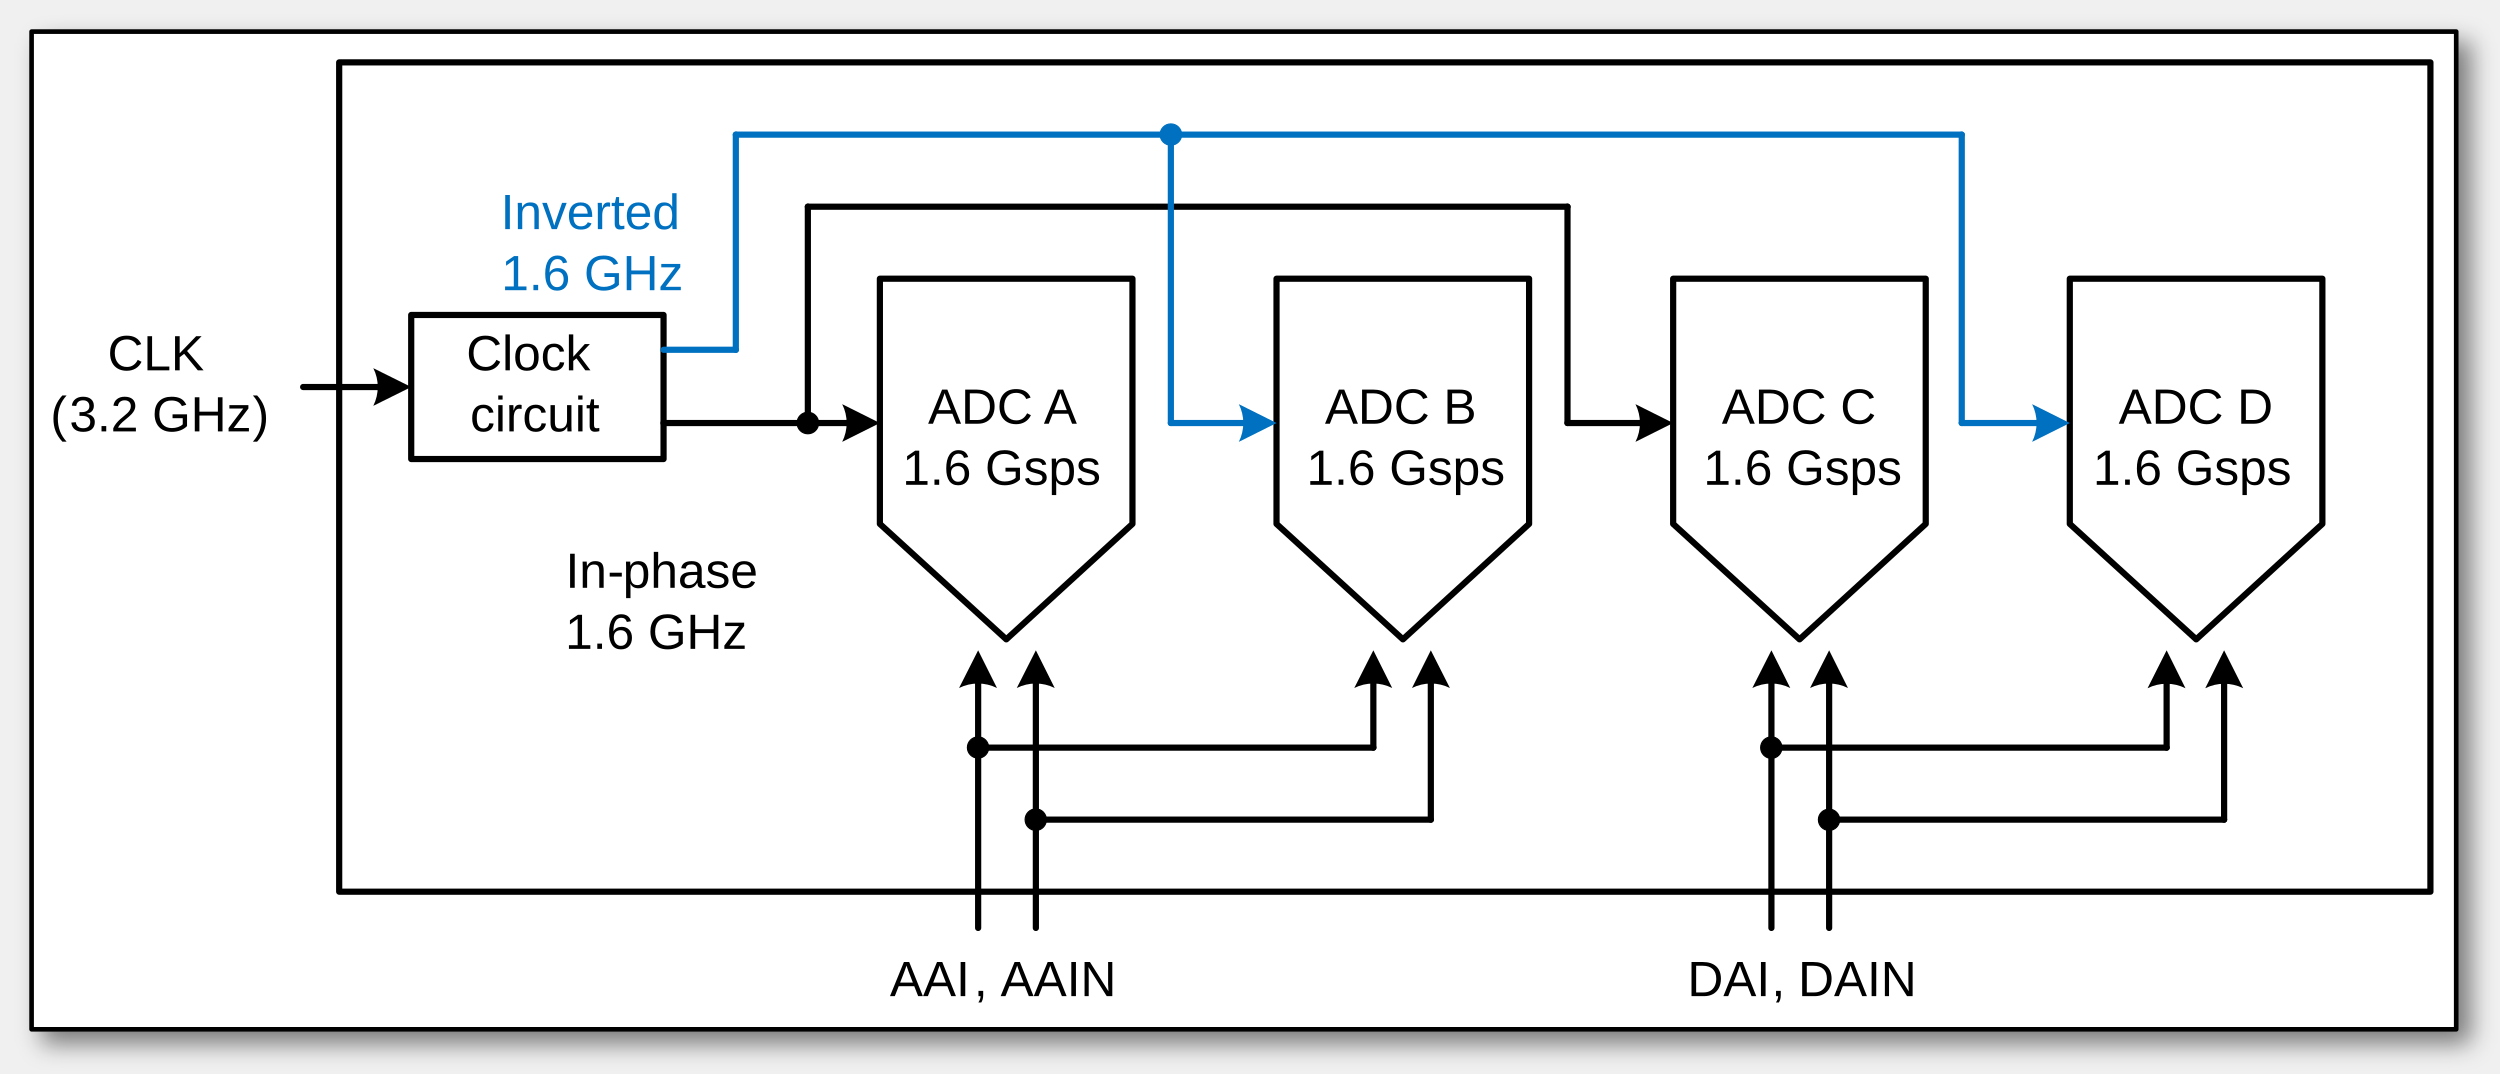
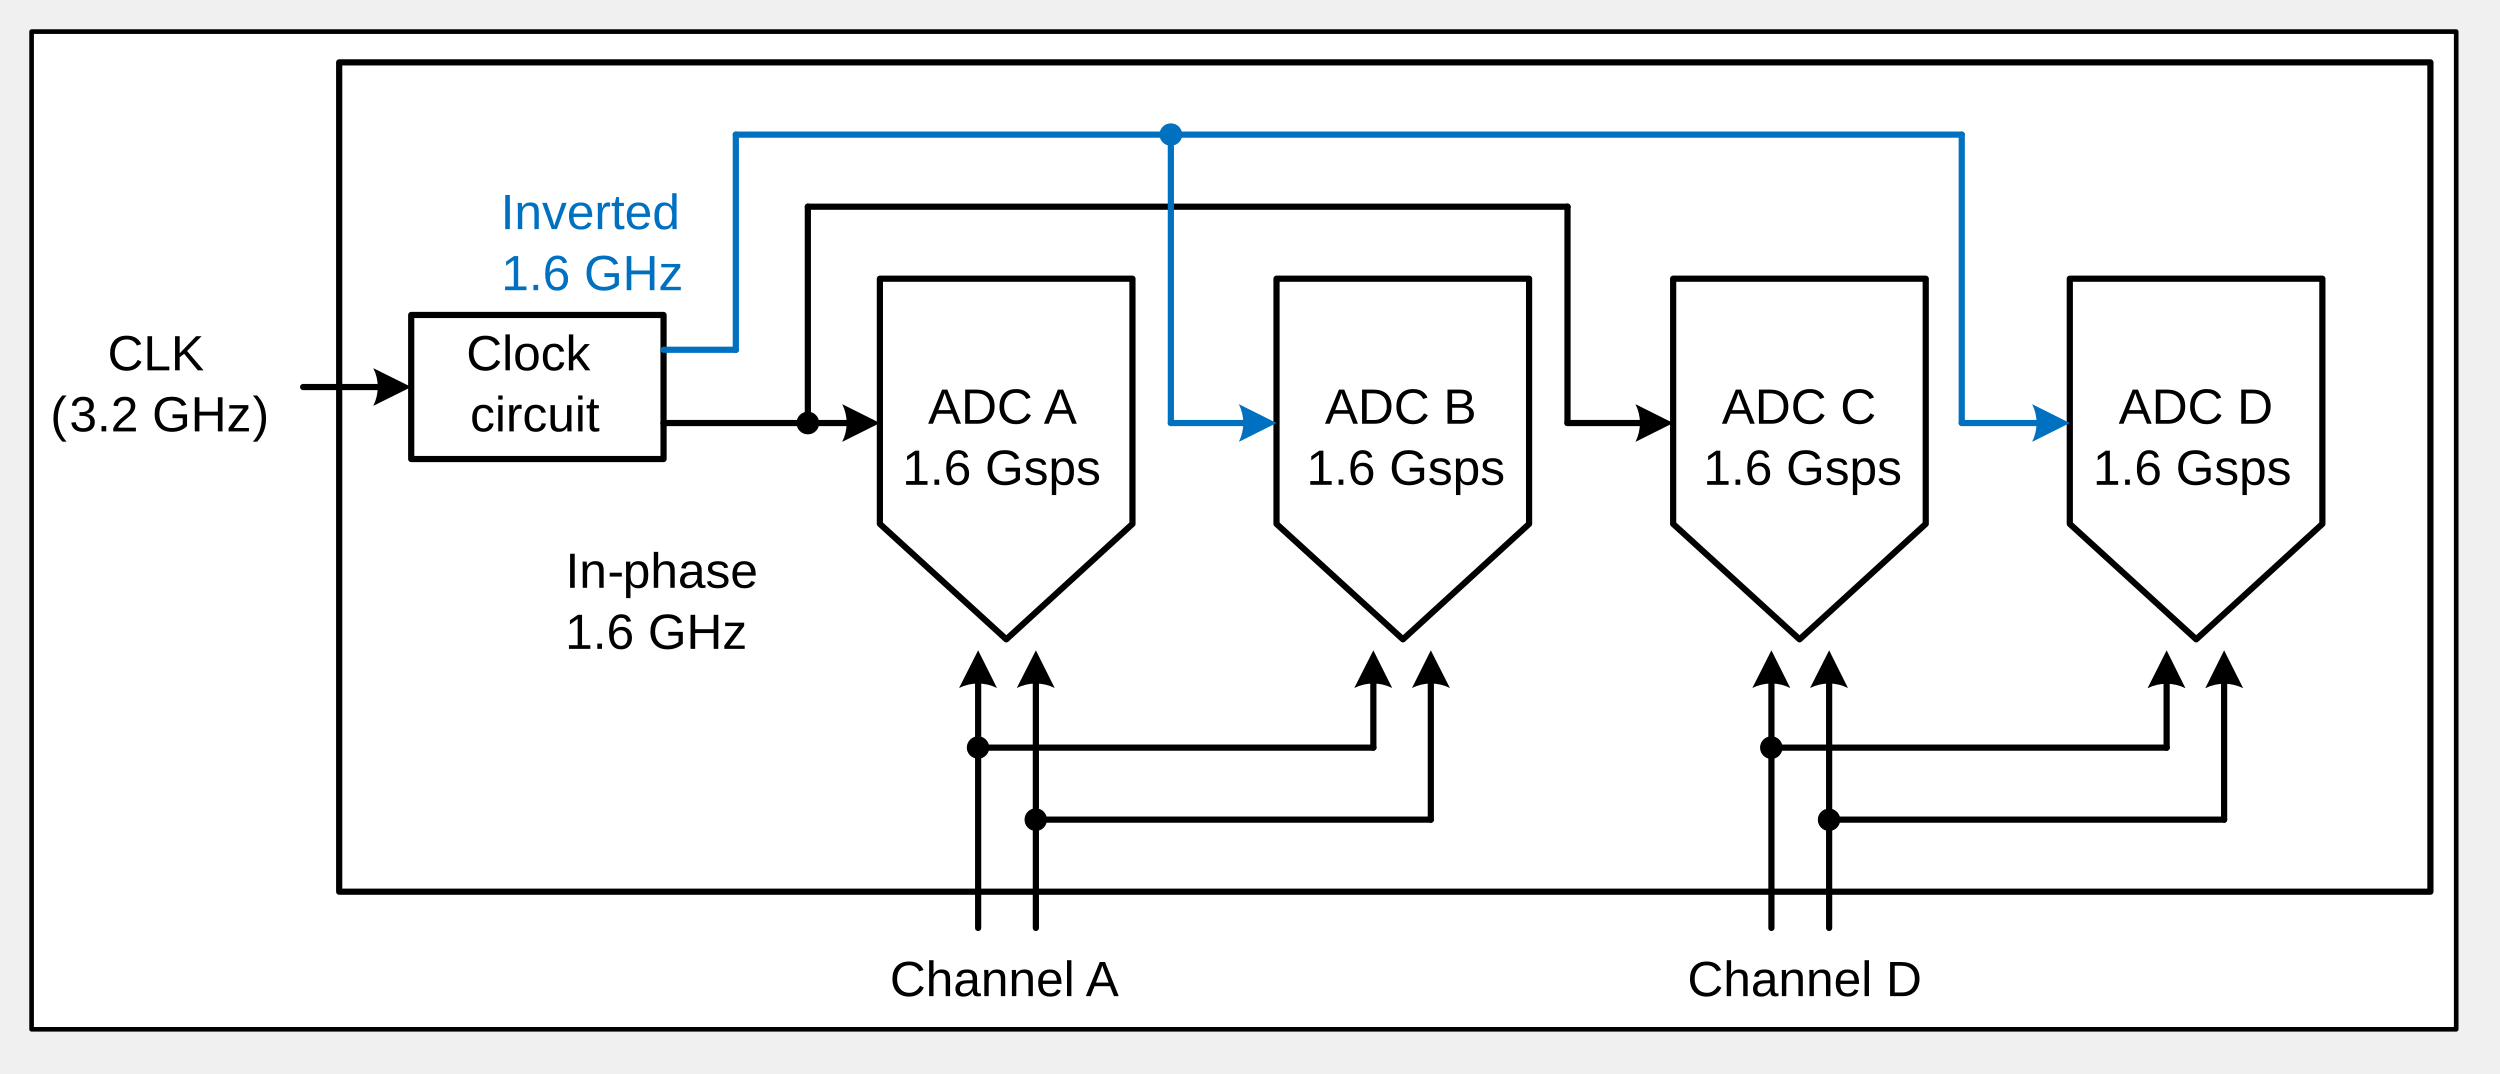
<svg xmlns="http://www.w3.org/2000/svg" width="686.085" height="294.491" id="svg2" version="1.1">
  <defs id="defs4">
    <filter id="filter3075" color-interpolation-filters="sRGB" x="-0.013" y="-0.032" width="1.031" height="1.076">
      <feFlood id="feFlood3077" flood-opacity="0.5" flood-color="rgb(0,0,0)" result="flood" />
      <feComposite id="feComposite3079" in2="SourceGraphic" in="flood" operator="in" result="composite1" />
      <feGaussianBlur id="feGaussianBlur3081" stdDeviation="4" result="blur" />
      <feOffset id="feOffset3083" dx="4" dy="4" result="offset" />
      <feComposite id="feComposite3085" in2="offset" in="SourceGraphic" operator="over" result="composite2" />
    </filter>
  </defs>
  <g id="layer1" transform="translate(119.1156,-418.6732)">
-     <rect style="fill:#ffffff;fill-opacity:1;stroke:#000000;stroke-width:1.518;stroke-linecap:round;stroke-linejoin:round;stroke-miterlimit:4;stroke-dasharray:none;stroke-opacity:1;filter:url(#filter3075)" id="rect3073" width="794.982" height="327.125" x="-97.338" y="368.54" transform="matrix(0.8369952,0,0,0.8369952,-28.97364,118.8775)" />
+     <rect style="fill:#ffffff;fill-opacity:1;stroke:#000000;stroke-width:1.518;stroke-linecap:round;stroke-linejoin:round;stroke-miterlimit:4;stroke-dasharray:none;stroke-opacity:1" id="rect3073" width="794.982" height="327.125" x="-97.338" y="368.54" transform="matrix(0.8369952,0,0,0.8369952,-28.97364,118.8775)" />
    <g id="g2989" transform="matrix(0.8369952,0,0,0.8369952,-107.393,433.3744)">
      <text id="text2991" style="font-style:normal;font-weight:normal;font-size:16.266px;line-height:0%;font-family:Arial;text-align:start;text-anchor:start;fill:#000000" y="103.852" x="21.271" xml:space="preserve">CLK</text>
      <text id="text2993" style="font-style:normal;font-weight:normal;font-size:16.266px;line-height:0%;font-family:Arial;text-align:start;text-anchor:start;fill:#000000" y="123.872" x="2.502" xml:space="preserve">(</text>
      <text id="text2997" style="font-style:normal;font-weight:normal;font-size:16.266px;line-height:0%;font-family:Arial;text-align:start;text-anchor:start;fill:#000000" y="123.872" x="8.75" xml:space="preserve">3.2 GHz</text>
      <text id="text2999" style="font-style:normal;font-weight:normal;font-size:16.266px;line-height:0%;font-family:Arial;text-align:start;text-anchor:start;fill:#000000" y="123.872" x="68.818" xml:space="preserve">)</text>
      <path id="path3001" d="M 85.396,109.326 H 111.438" style="fill:none;stroke:#000000;stroke-width:2.033px;stroke-linecap:round;stroke-linejoin:round;stroke-dasharray:none;stroke-opacity:1" />
      <path id="path3003" d="m 120.822,109.326 -12.434,6.178 c 1.955,-3.91 1.955,-8.524 0,-12.356 z" style="fill:#000000;fill-opacity:1;fill-rule:evenodd;stroke:none" />
      <path id="path3005" d="m 120.822,85.709 v 47.234 h 82.738 V 85.709 Z" style="fill:#ffffff;fill-opacity:1;fill-rule:evenodd;stroke:none" />
      <path id="path3007" d="m 120.822,132.943 h 82.738 V 85.709 h -82.738 z" style="fill:none;stroke:#000000;stroke-width:2.033px;stroke-linecap:round;stroke-linejoin:round;stroke-dasharray:none;stroke-opacity:1" />
      <text id="text3009" style="font-style:normal;font-weight:normal;font-size:16.266px;line-height:0%;font-family:Arial;text-align:start;text-anchor:start;fill:#000000" y="103.852" x="138.887" xml:space="preserve">Clock </text>
      <text id="text3011" style="font-style:normal;font-weight:normal;font-size:16.266px;line-height:0%;font-family:Arial;text-align:start;text-anchor:start;fill:#000000" y="123.872" x="140.138" xml:space="preserve">circuit</text>
      <text id="text3013" style="font-style:normal;font-weight:normal;font-size:16.266px;line-height:0%;font-family:Arial;text-align:start;text-anchor:start;fill:#0070c0" y="57.557" x="150.148" xml:space="preserve">Inverted</text>
      <text id="text3017" style="font-style:normal;font-weight:normal;font-size:16.266px;line-height:0%;font-family:Arial;text-align:start;text-anchor:start;fill:#0070c0" y="77.576" x="150.365" xml:space="preserve">1.6 GHz</text>
      <path id="path3019" d="M 97.205,274.801 H 782.879 V 2.893 H 97.205 Z" style="fill:none;stroke:#000000;stroke-width:2.033px;stroke-linecap:round;stroke-linejoin:round;stroke-dasharray:none;stroke-opacity:1" />
      <path id="path3021" d="m 203.56,121.135 h 61.545" style="fill:none;stroke:#000000;stroke-width:2.033px;stroke-linecap:round;stroke-linejoin:round;stroke-dasharray:none;stroke-opacity:1" />
      <path id="path3023" d="m 274.489,121.135 -12.356,6.178 c 1.955,-3.91 1.955,-8.446 0,-12.356 v 0 z" style="fill:#000000;fill-opacity:1;fill-rule:evenodd;stroke:none" />
      <path id="path3025" d="m 274.489,73.823 h 82.816 v 80.392 l -41.369,37.85 -41.447,-37.85 z" style="fill:none;stroke:#000000;stroke-width:2.033px;stroke-linecap:round;stroke-linejoin:round;stroke-dasharray:none;stroke-opacity:1" />
      <text id="text3027" style="font-style:normal;font-weight:normal;font-size:16.266px;line-height:0%;font-family:Arial;text-align:start;text-anchor:start;fill:#000000" y="121.369" x="290.285" xml:space="preserve">ADC A</text>
      <text id="text3031" style="font-style:normal;font-weight:normal;font-size:16.266px;line-height:0%;font-family:Arial;text-align:start;text-anchor:start;fill:#000000" y="141.389" x="281.857" xml:space="preserve">1.6 Gsps</text>
      <path id="path3033" d="m 404.538,73.823 h 82.816 v 80.392 l -41.369,37.85 -41.447,-37.85 z" style="fill:none;stroke:#000000;stroke-width:2.033px;stroke-linecap:round;stroke-linejoin:round;stroke-dasharray:none;stroke-opacity:1" />
      <text id="text3035" style="font-style:normal;font-weight:normal;font-size:16.266px;line-height:0%;font-family:Arial;text-align:start;text-anchor:start;fill:#000000" y="121.369" x="420.413" xml:space="preserve">ADC B</text>
      <text id="text3039" style="font-style:normal;font-weight:normal;font-size:16.266px;line-height:0%;font-family:Arial;text-align:start;text-anchor:start;fill:#000000" y="141.389" x="414.375" xml:space="preserve">1.6 Gsps</text>
      <path id="path3041" d="m 534.588,73.823 h 82.816 v 80.392 l -41.369,37.85 -41.447,-37.85 z" style="fill:none;stroke:#000000;stroke-width:2.033px;stroke-linecap:round;stroke-linejoin:round;stroke-dasharray:none;stroke-opacity:1" />
      <text id="text3043" style="font-style:normal;font-weight:normal;font-size:16.266px;line-height:0%;font-family:Arial;text-align:start;text-anchor:start;fill:#000000" y="121.369" x="550.541" xml:space="preserve">ADC C</text>
      <text id="text3047" style="font-style:normal;font-weight:normal;font-size:16.266px;line-height:0%;font-family:Arial;text-align:start;text-anchor:start;fill:#000000" y="141.389" x="544.502" xml:space="preserve">1.6 Gsps</text>
      <path id="path3049" d="m 664.638,73.823 h 82.816 v 80.392 l -41.369,37.85 -41.447,-37.85 z" style="fill:none;stroke:#000000;stroke-width:2.033px;stroke-linecap:round;stroke-linejoin:round;stroke-dasharray:none;stroke-opacity:1" />
      <text id="text3051" style="font-style:normal;font-weight:normal;font-size:16.266px;line-height:0%;font-family:Arial;text-align:start;text-anchor:start;fill:#000000" y="121.369" x="680.669" xml:space="preserve">ADC D</text>
      <text id="text3055" style="font-style:normal;font-weight:normal;font-size:16.266px;line-height:0%;font-family:Arial;text-align:start;text-anchor:start;fill:#000000" y="141.389" x="672.241" xml:space="preserve">1.6 Gsps</text>
      <path id="path3057" d="M 306.708,286.688 V 205.045" style="fill:none;stroke:#000000;stroke-width:2.033px;stroke-linecap:round;stroke-linejoin:round;stroke-dasharray:none;stroke-opacity:1" />
      <path id="path3059" d="m 306.708,195.661 6.178,12.356 c -3.91,-1.955 -8.524,-1.955 -12.434,0 v 0 z" style="fill:#000000;fill-opacity:1;fill-rule:evenodd;stroke:none" />
      <path id="path3061" d="M 325.633,286.688 V 205.045" style="fill:none;stroke:#000000;stroke-width:2.033px;stroke-linecap:round;stroke-linejoin:round;stroke-dasharray:none;stroke-opacity:1" />
      <path id="path3063" d="m 325.633,195.661 6.178,12.356 c -3.91,-1.955 -8.524,-1.955 -12.434,0 v 0 z" style="fill:#000000;fill-opacity:1;fill-rule:evenodd;stroke:none" />
      <path id="path3065" d="M 436.288,227.568 V 205.045" style="fill:none;stroke:#000000;stroke-width:2.033px;stroke-linecap:round;stroke-linejoin:round;stroke-dasharray:none;stroke-opacity:1" />
      <path id="path3067" d="m 436.288,195.661 6.178,12.356 c -3.91,-1.955 -8.524,-1.955 -12.434,0 v 0 z" style="fill:#000000;fill-opacity:1;fill-rule:evenodd;stroke:none" />
      <path id="path3069" d="M 455.135,251.184 V 205.045" style="fill:none;stroke:#000000;stroke-width:2.033px;stroke-linecap:round;stroke-linejoin:round;stroke-dasharray:none;stroke-opacity:1" />
      <path id="path3071" d="m 455.135,195.661 6.256,12.356 c -3.91,-1.955 -8.524,-1.955 -12.434,0 v 0 z" style="fill:#000000;fill-opacity:1;fill-rule:evenodd;stroke:none" />
      <path id="path3073" d="M 566.807,286.688 V 205.045" style="fill:none;stroke:#000000;stroke-width:2.033px;stroke-linecap:round;stroke-linejoin:round;stroke-dasharray:none;stroke-opacity:1" />
      <path id="path3075" d="m 566.807,195.661 6.178,12.356 c -3.91,-1.955 -8.524,-1.955 -12.434,0 v 0 z" style="fill:#000000;fill-opacity:1;fill-rule:evenodd;stroke:none" />
      <path id="path3077" d="M 585.732,286.688 V 205.045" style="fill:none;stroke:#000000;stroke-width:2.033px;stroke-linecap:round;stroke-linejoin:round;stroke-dasharray:none;stroke-opacity:1" />
      <path id="path3079" d="m 585.732,195.661 6.178,12.356 c -3.91,-1.955 -8.524,-1.955 -12.434,0 v 0 z" style="fill:#000000;fill-opacity:1;fill-rule:evenodd;stroke:none" />
-       <text id="text3081" style="font-style:normal;font-weight:normal;font-size:16.266px;line-height:0%;font-family:Arial;text-align:start;text-anchor:start;fill:#000000" y="309.054" x="277.773" xml:space="preserve">AAI</text>
-       <text id="text3083" style="font-style:normal;font-weight:normal;font-size:16.266px;line-height:0%;font-family:Arial;text-align:start;text-anchor:start;fill:#000000" y="309.054" x="305.3" xml:space="preserve">, </text>
-       <text id="text3085" style="font-style:normal;font-weight:normal;font-size:16.266px;line-height:0%;font-family:Arial;text-align:start;text-anchor:start;fill:#000000" y="309.054" x="314.059" xml:space="preserve">AAIN</text>
-       <text id="text3087" style="font-style:normal;font-weight:normal;font-size:16.266px;line-height:0%;font-family:Arial;text-align:start;text-anchor:start;fill:#000000" y="309.054" x="539.28" xml:space="preserve">DAI</text>
-       <text id="text3089" style="font-style:normal;font-weight:normal;font-size:16.266px;line-height:0%;font-family:Arial;text-align:start;text-anchor:start;fill:#000000" y="309.054" x="566.807" xml:space="preserve">, </text>
-       <text id="text3091" style="font-style:normal;font-weight:normal;font-size:16.266px;line-height:0%;font-family:Arial;text-align:start;text-anchor:start;fill:#000000" y="309.054" x="575.566" xml:space="preserve">DAIN</text>
+       <text id="text3081" style="font-style:normal;font-weight:normal;font-size:16.266px;line-height:0%;font-family:Arial;text-align:start;text-anchor:start;fill:#000000" y="309.054" x="277.773" xml:space="preserve">Channel A</text>
+       <text id="text3087" style="font-style:normal;font-weight:normal;font-size:16.266px;line-height:0%;font-family:Arial;text-align:start;text-anchor:start;fill:#000000" y="309.054" x="539.28" xml:space="preserve">Channel D</text>
      <path id="path3093" d="M 250.872,50.206 V 121.135" style="fill:none;stroke:#000000;stroke-width:2.033px;stroke-linecap:round;stroke-linejoin:round;stroke-dasharray:none;stroke-opacity:1" />
      <path id="path3095" d="M 499.945,50.206 H 250.872" style="fill:none;stroke:#000000;stroke-width:2.033px;stroke-linecap:round;stroke-linejoin:round;stroke-dasharray:none;stroke-opacity:1" />
      <path id="path3097" d="M 369.895,26.589 V 121.135" style="fill:none;stroke:#0070c0;stroke-width:2.033px;stroke-linecap:round;stroke-linejoin:round;stroke-dasharray:none;stroke-opacity:1" />
      <path id="path3099" d="m 369.895,121.135 h 25.259" style="fill:none;stroke:#0070c0;stroke-width:2.033px;stroke-linecap:round;stroke-linejoin:round;stroke-dasharray:none;stroke-opacity:1" />
      <path id="path3101" d="m 404.538,121.135 -12.356,6.178 c 1.955,-3.91 1.955,-8.446 0,-12.356 v 0 z" style="fill:#0070c0;fill-opacity:1;fill-rule:evenodd;stroke:none" />
      <path id="path3103" d="m 373.414,26.589 c 0,-1.955 -1.564,-3.519 -3.519,-3.519 -1.955,0 -3.519,1.564 -3.519,3.519 0,1.877 1.564,3.441 3.519,3.441 1.955,0 3.519,-1.564 3.519,-3.441" style="fill:#0070c0;fill-opacity:1;fill-rule:evenodd;stroke:none" />
      <path id="path3105" d="m 373.414,26.589 c 0,-1.955 -1.564,-3.519 -3.519,-3.519 -1.955,0 -3.519,1.564 -3.519,3.519 0,1.877 1.564,3.441 3.519,3.441 1.955,0 3.519,-1.564 3.519,-3.441" style="fill:none;stroke:#0070c0;stroke-width:0.391px;stroke-linecap:round;stroke-linejoin:round;stroke-dasharray:none;stroke-opacity:1" />
      <path id="path3107" d="M 499.945,50.206 V 121.135" style="fill:none;stroke:#000000;stroke-width:2.033px;stroke-linecap:round;stroke-linejoin:round;stroke-dasharray:none;stroke-opacity:1" />
      <path id="path3109" d="m 499.945,121.135 h 25.259" style="fill:none;stroke:#000000;stroke-width:2.033px;stroke-linecap:round;stroke-linejoin:round;stroke-dasharray:none;stroke-opacity:1" />
      <path id="path3111" d="m 534.588,121.135 -12.356,6.178 c 1.955,-3.91 1.955,-8.446 0,-12.356 v 0 z" style="fill:#000000;fill-opacity:1;fill-rule:evenodd;stroke:none" />
      <path id="path3113" d="M 629.212,26.589 V 121.135" style="fill:none;stroke:#0070c0;stroke-width:2.033px;stroke-linecap:round;stroke-linejoin:round;stroke-dasharray:none;stroke-opacity:1" />
      <path id="path3115" d="M 629.212,121.135 H 655.254" style="fill:none;stroke:#0070c0;stroke-width:2.033px;stroke-linecap:round;stroke-linejoin:round;stroke-dasharray:none;stroke-opacity:1" />
      <path id="path3117" d="m 664.638,121.135 -12.356,6.178 c 1.955,-3.91 1.955,-8.446 0,-12.356 v 0 z" style="fill:#0070c0;fill-opacity:1;fill-rule:evenodd;stroke:none" />
      <text id="text3119" style="font-style:normal;font-weight:normal;font-size:16.266px;line-height:0%;font-family:Arial;text-align:start;text-anchor:start;fill:#000000" y="175.172" x="171.419" xml:space="preserve">In</text>
      <text id="text3121" style="font-style:normal;font-weight:normal;font-size:16.266px;line-height:0%;font-family:Arial;text-align:start;text-anchor:start;fill:#000000" y="175.172" x="185.182" xml:space="preserve">-</text>
      <text id="text3123" style="font-style:normal;font-weight:normal;font-size:16.266px;line-height:0%;font-family:Arial;text-align:start;text-anchor:start;fill:#000000" y="175.172" x="190.187" xml:space="preserve">phase</text>
      <text id="text3125" style="font-style:normal;font-weight:normal;font-size:16.266px;line-height:0%;font-family:Arial;text-align:start;text-anchor:start;fill:#000000" y="195.192" x="171.306" xml:space="preserve">1.6 GHz</text>
      <path id="path3129" d="M 227.255,26.589 V 97.127" style="fill:none;stroke:#0070c0;stroke-width:2.033px;stroke-linecap:round;stroke-linejoin:round;stroke-dasharray:none;stroke-opacity:1" />
      <path id="path3131" d="M 629.212,26.589 H 227.255" style="fill:none;stroke:#0070c0;stroke-width:2.033px;stroke-linecap:round;stroke-linejoin:round;stroke-dasharray:none;stroke-opacity:1" />
      <path id="path3133" d="M 306.708,227.568 H 436.288" style="fill:none;stroke:#000000;stroke-width:2.033px;stroke-linecap:round;stroke-linejoin:round;stroke-dasharray:none;stroke-opacity:1" />
      <path id="path3135" d="m 306.708,224.048 c -1.955,0 -3.519,1.564 -3.519,3.519 0,1.877 1.564,3.441 3.519,3.441 1.877,0 3.441,-1.564 3.441,-3.441 0,-1.955 -1.564,-3.519 -3.441,-3.519" style="fill:#000000;fill-opacity:1;fill-rule:evenodd;stroke:none" />
      <path id="path3137" d="m 306.708,224.048 c -1.955,0 -3.519,1.564 -3.519,3.519 0,1.877 1.564,3.441 3.519,3.441 1.877,0 3.441,-1.564 3.441,-3.441 0,-1.955 -1.564,-3.519 -3.441,-3.519" style="fill:none;stroke:#000000;stroke-width:0.391px;stroke-linecap:round;stroke-linejoin:round;stroke-dasharray:none;stroke-opacity:1" />
      <path id="path3139" d="M 325.633,251.184 H 455.135" style="fill:none;stroke:#000000;stroke-width:2.033px;stroke-linecap:round;stroke-linejoin:round;stroke-dasharray:none;stroke-opacity:1" />
      <path id="path3141" d="m 325.633,247.665 c -1.955,0 -3.519,1.564 -3.519,3.519 0,1.955 1.564,3.519 3.519,3.519 1.877,0 3.441,-1.564 3.441,-3.519 0,-1.955 -1.564,-3.519 -3.441,-3.519" style="fill:#000000;fill-opacity:1;fill-rule:evenodd;stroke:none" />
      <path id="path3143" d="m 325.633,247.665 c -1.955,0 -3.519,1.564 -3.519,3.519 0,1.955 1.564,3.519 3.519,3.519 1.877,0 3.441,-1.564 3.441,-3.519 0,-1.955 -1.564,-3.519 -3.441,-3.519" style="fill:none;stroke:#000000;stroke-width:0.391px;stroke-linecap:round;stroke-linejoin:round;stroke-dasharray:none;stroke-opacity:1" />
      <path id="path3145" d="M 696.388,227.568 V 205.045" style="fill:none;stroke:#000000;stroke-width:2.033px;stroke-linecap:round;stroke-linejoin:round;stroke-dasharray:none;stroke-opacity:1" />
      <path id="path3147" d="m 696.388,195.661 6.178,12.434 c -3.91,-1.955 -8.524,-1.955 -12.434,0 v 0 z" style="fill:#000000;fill-opacity:1;fill-rule:evenodd;stroke:none" />
      <path id="path3149" d="M 715.235,251.184 V 205.045" style="fill:none;stroke:#000000;stroke-width:2.033px;stroke-linecap:round;stroke-linejoin:round;stroke-dasharray:none;stroke-opacity:1" />
      <path id="path3151" d="m 715.235,195.661 6.256,12.434 c -3.91,-1.955 -8.524,-1.955 -12.434,0 v 0 z" style="fill:#000000;fill-opacity:1;fill-rule:evenodd;stroke:none" />
      <path id="path3153" d="M 566.807,227.568 H 696.388" style="fill:none;stroke:#000000;stroke-width:2.033px;stroke-linecap:round;stroke-linejoin:round;stroke-dasharray:none;stroke-opacity:1" />
      <path id="path3155" d="m 566.807,224.048 c -1.955,0 -3.519,1.564 -3.519,3.519 0,1.955 1.564,3.519 3.519,3.519 1.877,0 3.441,-1.564 3.441,-3.519 0,-1.955 -1.564,-3.519 -3.441,-3.519" style="fill:#000000;fill-opacity:1;fill-rule:evenodd;stroke:none" />
      <path id="path3157" d="m 566.807,224.048 c -1.955,0 -3.519,1.564 -3.519,3.519 0,1.955 1.564,3.519 3.519,3.519 1.877,0 3.441,-1.564 3.441,-3.519 0,-1.955 -1.564,-3.519 -3.441,-3.519" style="fill:none;stroke:#000000;stroke-width:0.391px;stroke-linecap:round;stroke-linejoin:round;stroke-dasharray:none;stroke-opacity:1" />
      <path id="path3159" d="M 585.732,251.184 H 715.235" style="fill:none;stroke:#000000;stroke-width:2.033px;stroke-linecap:round;stroke-linejoin:round;stroke-dasharray:none;stroke-opacity:1" />
      <path id="path3161" d="m 585.732,247.744 c -1.955,0 -3.519,1.564 -3.519,3.441 0,1.955 1.564,3.519 3.519,3.519 1.877,0 3.441,-1.564 3.441,-3.519 0,-1.877 -1.564,-3.441 -3.441,-3.441" style="fill:#000000;fill-opacity:1;fill-rule:evenodd;stroke:none" />
      <path id="path3163" d="m 585.732,247.744 c -1.955,0 -3.519,1.564 -3.519,3.441 0,1.955 1.564,3.519 3.519,3.519 1.877,0 3.441,-1.564 3.441,-3.519 0,-1.877 -1.564,-3.441 -3.441,-3.441" style="fill:none;stroke:#000000;stroke-width:0.391px;stroke-linecap:round;stroke-linejoin:round;stroke-dasharray:none;stroke-opacity:1" />
      <path id="path3165" d="M 227.255,97.127 H 203.56" style="fill:none;stroke:#0070c0;stroke-width:2.033px;stroke-linecap:round;stroke-linejoin:round;stroke-dasharray:none;stroke-opacity:1" />
      <path id="path3167" d="m 250.872,117.616 c -1.955,0 -3.519,1.564 -3.519,3.519 0,1.955 1.564,3.519 3.519,3.519 1.955,0 3.519,-1.564 3.519,-3.519 0,-1.955 -1.564,-3.519 -3.519,-3.519" style="fill:#000000;fill-opacity:1;fill-rule:evenodd;stroke:none" />
      <path id="path3169" d="m 250.872,117.616 c -1.955,0 -3.519,1.564 -3.519,3.519 0,1.955 1.564,3.519 3.519,3.519 1.955,0 3.519,-1.564 3.519,-3.519 0,-1.955 -1.564,-3.519 -3.519,-3.519" style="fill:none;stroke:#000000;stroke-width:0.391px;stroke-linecap:round;stroke-linejoin:round;stroke-dasharray:none;stroke-opacity:1" />
    </g>
  </g>
</svg>
